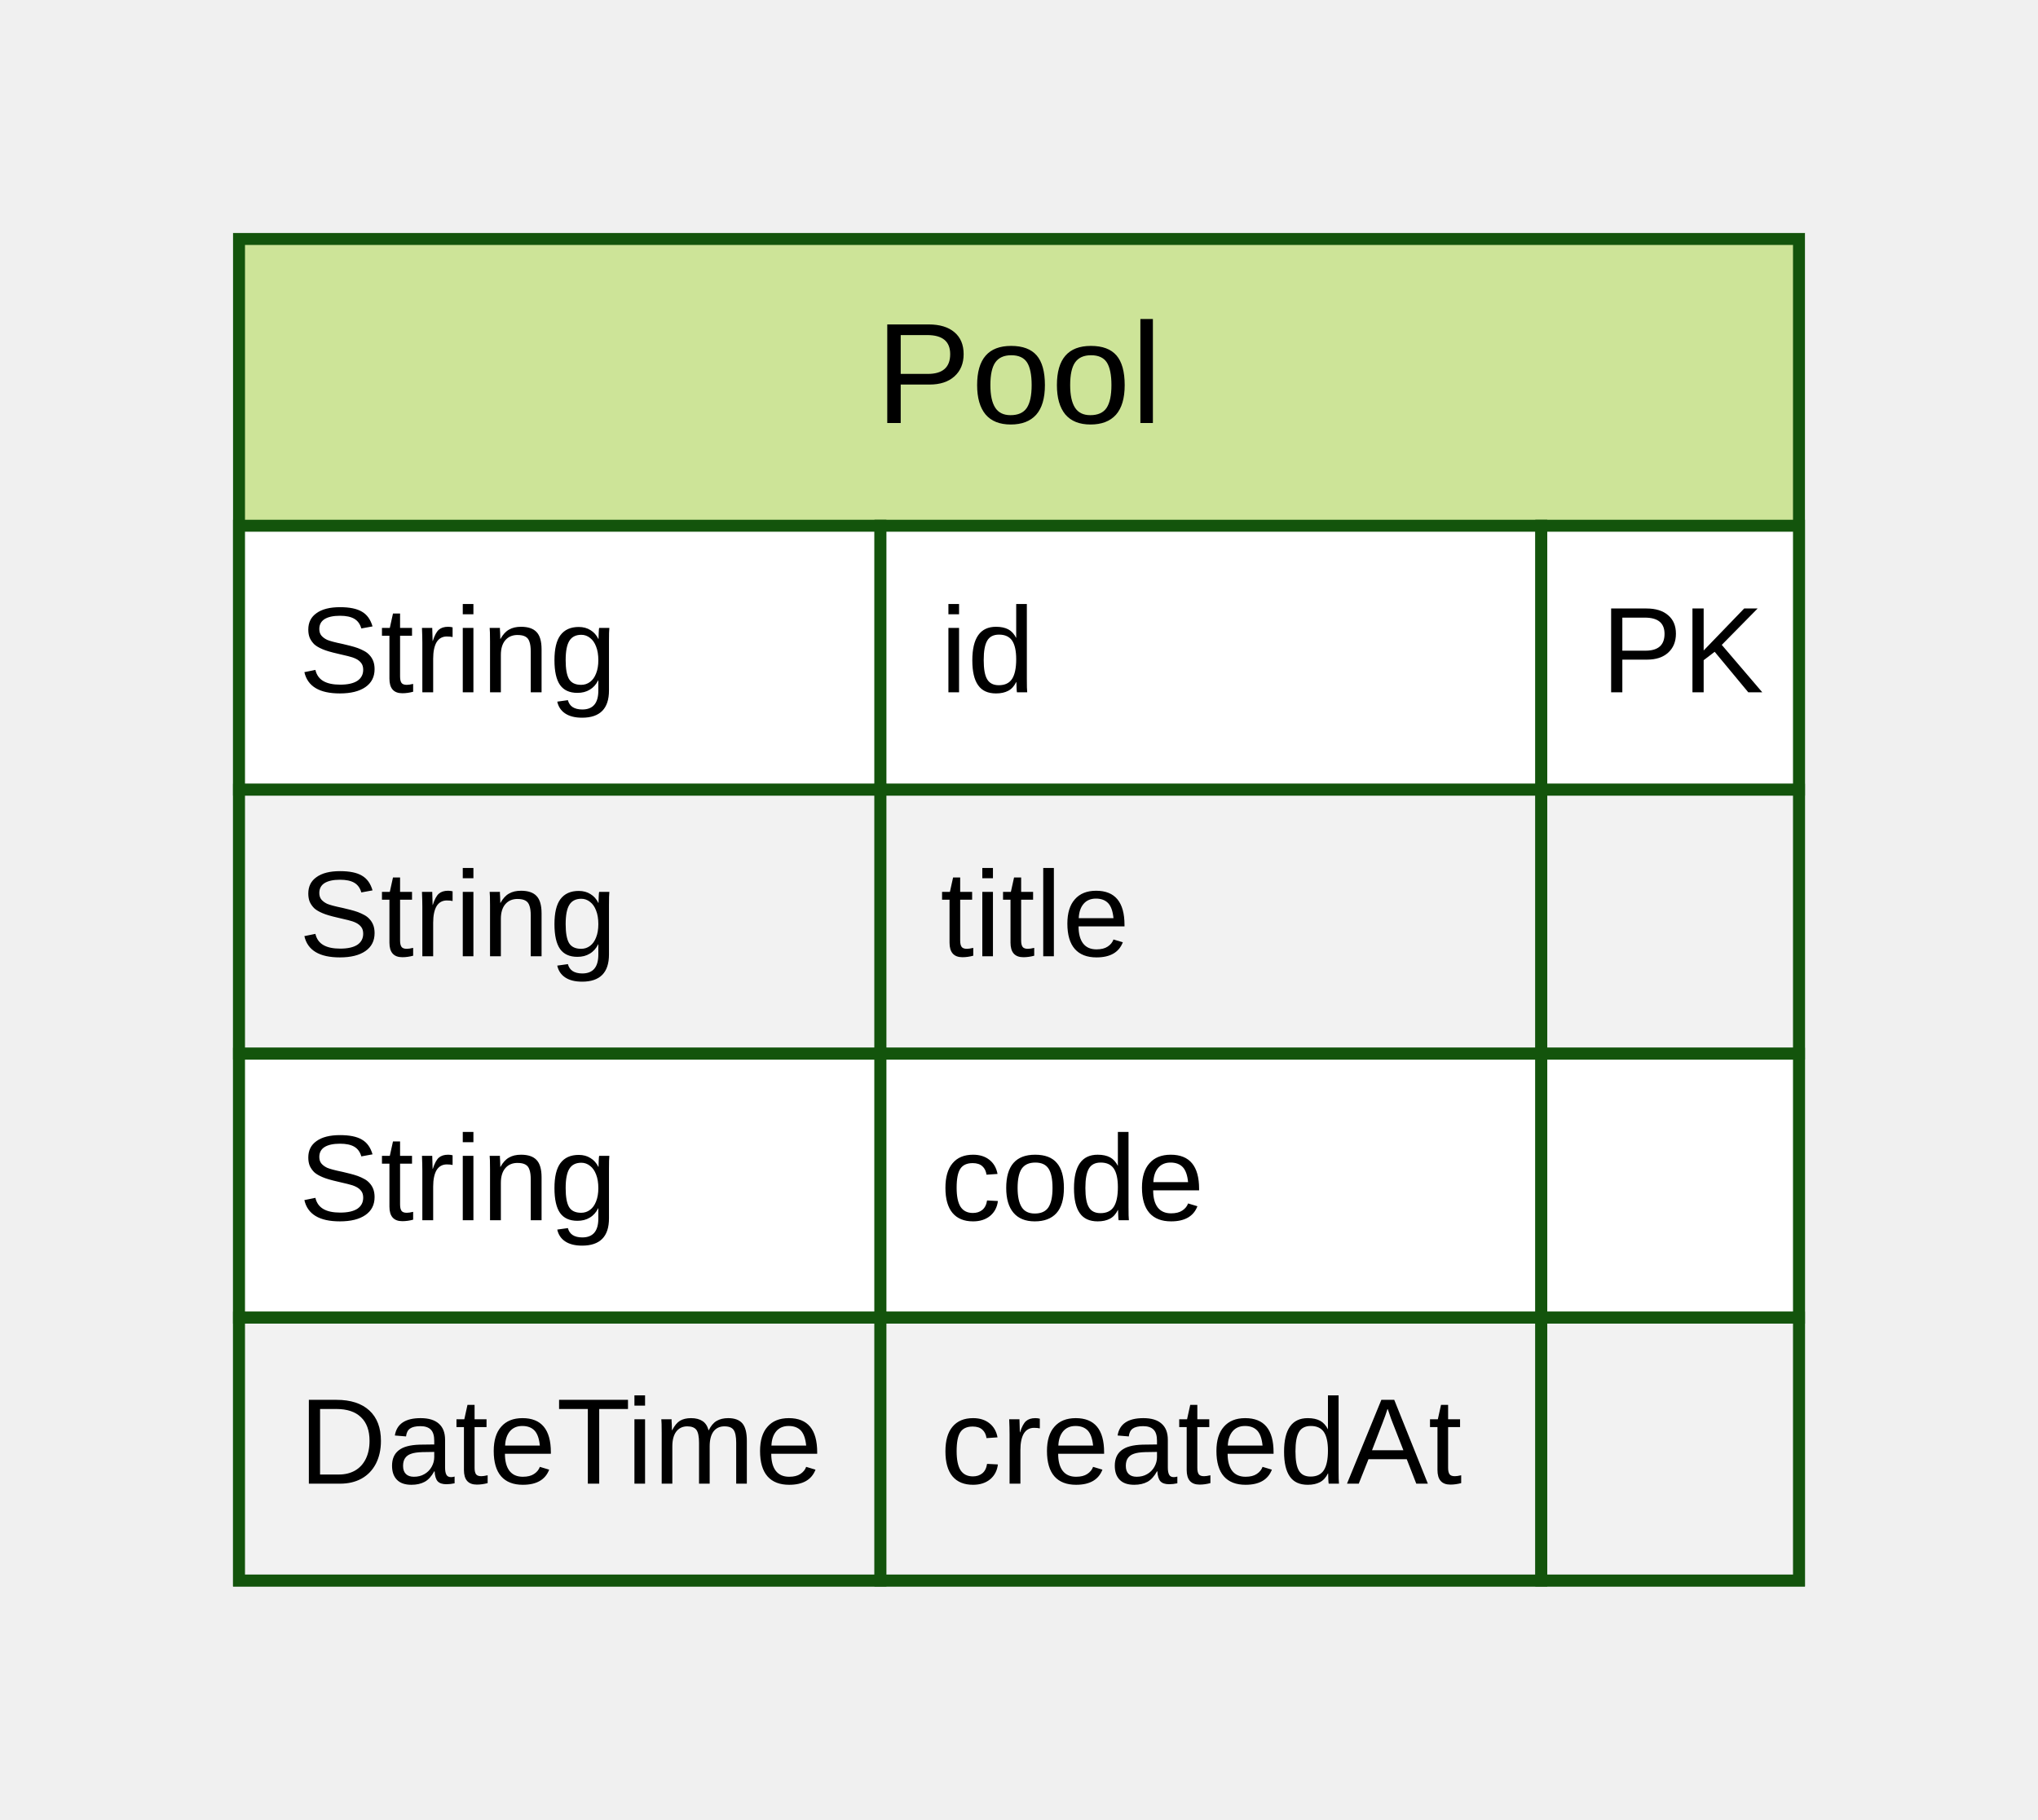
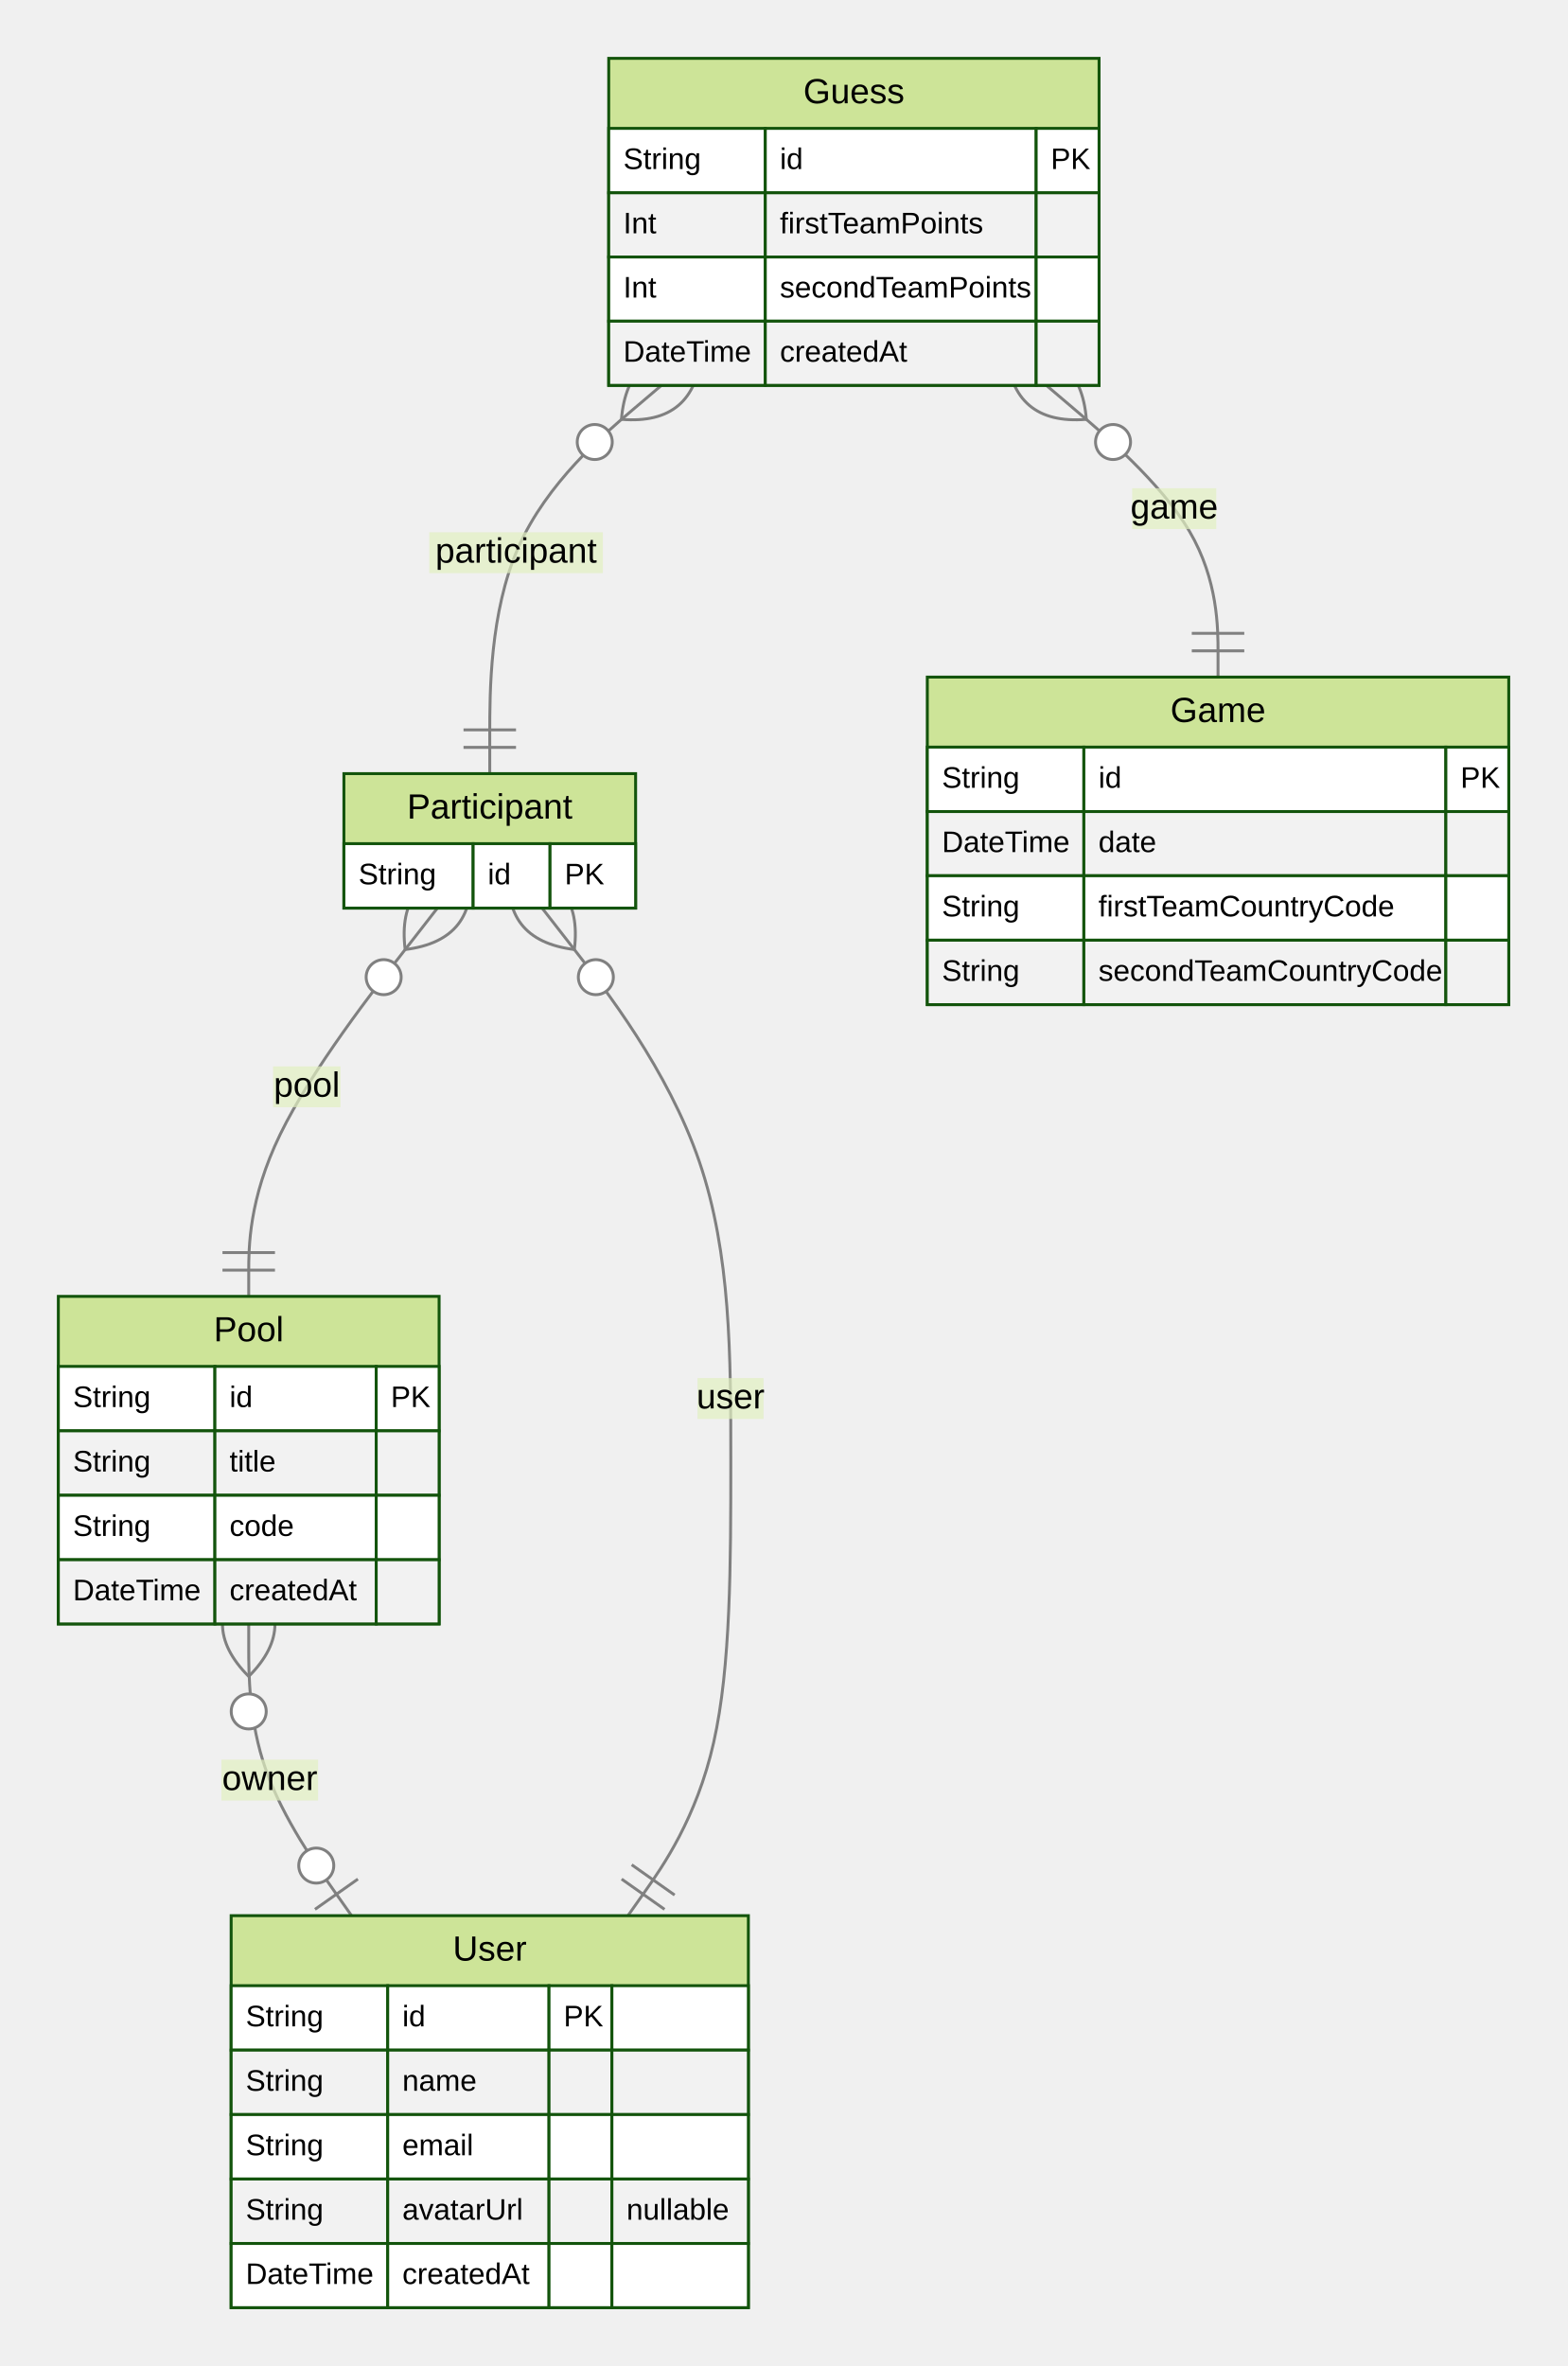
- <svg xmlns="http://www.w3.org/2000/svg" aria-roledescription="er" viewBox="0 0 170.531 152.275" style="max-width: 170.531px; background-color: white;" width="100%" id="mermaid-0">
+ <svg xmlns="http://www.w3.org/2000/svg" aria-roledescription="er" viewBox="0 0 537.227 811.01" style="max-width: 537.227px; background-color: white;" width="100%" id="mermaid-0">
  <style>#mermaid-0{font-family:"trebuchet ms",verdana,arial,sans-serif;font-size:16px;fill:#000000;}#mermaid-0 .error-icon{fill:#552222;}#mermaid-0 .error-text{fill:#552222;stroke:#552222;}#mermaid-0 .edge-thickness-normal{stroke-width:2px;}#mermaid-0 .edge-thickness-thick{stroke-width:3.5px;}#mermaid-0 .edge-pattern-solid{stroke-dasharray:0;}#mermaid-0 .edge-pattern-dashed{stroke-dasharray:3;}#mermaid-0 .edge-pattern-dotted{stroke-dasharray:2;}#mermaid-0 .marker{fill:#000000;stroke:#000000;}#mermaid-0 .marker.cross{stroke:#000000;}#mermaid-0 svg{font-family:"trebuchet ms",verdana,arial,sans-serif;font-size:16px;}#mermaid-0 .entityBox{fill:#cde498;stroke:#13540c;}#mermaid-0 .attributeBoxOdd{fill:#ffffff;stroke:#13540c;}#mermaid-0 .attributeBoxEven{fill:#f2f2f2;stroke:#13540c;}#mermaid-0 .relationshipLabelBox{fill:hsl(78.158, 58.462%, 84.51%);opacity:0.7;background-color:hsl(78.158, 58.462%, 84.51%);}#mermaid-0 .relationshipLabelBox rect{opacity:0.5;}#mermaid-0 .relationshipLine{stroke:#000000;}#mermaid-0 .entityTitleText{text-anchor:middle;font-size:18px;fill:#000000;}#mermaid-0 :root{--mermaid-font-family:"trebuchet ms",verdana,arial,sans-serif;}</style>
  <g />
  <defs>
    <marker orient="auto" markerHeight="18" markerWidth="18" refY="9" refX="0" id="ONLY_ONE_START">
      <path d="M9,0 L9,18 M15,0 L15,18" fill="none" stroke="gray" />
    </marker>
  </defs>
  <defs>
    <marker orient="auto" markerHeight="18" markerWidth="18" refY="9" refX="18" id="ONLY_ONE_END">
      <path d="M3,0 L3,18 M9,0 L9,18" fill="none" stroke="gray" />
    </marker>
  </defs>
  <defs>
    <marker orient="auto" markerHeight="18" markerWidth="30" refY="9" refX="0" id="ZERO_OR_ONE_START">
      <circle r="6" cy="9" cx="21" fill="white" stroke="gray" />
      <path d="M9,0 L9,18" fill="none" stroke="gray" />
    </marker>
  </defs>
  <defs>
    <marker orient="auto" markerHeight="18" markerWidth="30" refY="9" refX="30" id="ZERO_OR_ONE_END">
      <circle r="6" cy="9" cx="9" fill="white" stroke="gray" />
      <path d="M21,0 L21,18" fill="none" stroke="gray" />
    </marker>
  </defs>
  <defs>
    <marker orient="auto" markerHeight="36" markerWidth="45" refY="18" refX="18" id="ONE_OR_MORE_START">
      <path d="M0,18 Q 18,0 36,18 Q 18,36 0,18 M42,9 L42,27" fill="none" stroke="gray" />
    </marker>
  </defs>
  <defs>
    <marker orient="auto" markerHeight="36" markerWidth="45" refY="18" refX="27" id="ONE_OR_MORE_END">
      <path d="M3,9 L3,27 M9,18 Q27,0 45,18 Q27,36 9,18" fill="none" stroke="gray" />
    </marker>
  </defs>
  <defs>
    <marker orient="auto" markerHeight="36" markerWidth="57" refY="18" refX="18" id="ZERO_OR_MORE_START">
      <circle r="6" cy="18" cx="48" fill="white" stroke="gray" />
      <path d="M0,18 Q18,0 36,18 Q18,36 0,18" fill="none" stroke="gray" />
    </marker>
  </defs>
  <defs>
    <marker orient="auto" markerHeight="36" markerWidth="57" refY="18" refX="39" id="ZERO_OR_MORE_END">
      <circle r="6" cy="18" cx="9" fill="white" stroke="gray" />
      <path d="M21,18 Q39,0 57,18 Q39,36 21,18" fill="none" stroke="gray" />
    </marker>
  </defs>
-   <g transform="translate(20,20 )" id="entity-Pool-76d9b429-3bb7-467e-bcbe-b3482aa5e015">
+   <path style="stroke: gray; fill: none;" marker-start="url(#ZERO_OR_MORE_START)" marker-end="url(#ZERO_OR_ONE_END)" d="M85.266,556.643L85.266,564.976C85.266,573.309,85.266,589.976,91.142,606.643C97.018,623.309,108.771,639.976,114.647,648.309L120.523,656.643" class="er relationshipLine" />
+   <path style="stroke: gray; fill: none;" marker-start="url(#ZERO_OR_MORE_START)" marker-end="url(#ONLY_ONE_END)" d="M185.841,311.275L196.622,325.124C207.404,338.973,228.968,366.67,239.749,398.208C250.531,429.746,250.531,465.126,250.531,500.505C250.531,535.884,250.531,571.263,244.655,597.286C238.779,623.309,227.026,639.976,221.15,648.309L215.273,656.643" class="er relationshipLine" />
+   <path style="stroke: gray; fill: none;" marker-start="url(#ZERO_OR_MORE_START)" marker-end="url(#ONLY_ONE_END)" d="M149.956,311.275L139.174,325.124C128.393,338.973,106.829,366.67,96.047,388.852C85.266,411.034,85.266,427.701,85.266,436.034L85.266,444.367" class="er relationshipLine" />
+   <path style="stroke: gray; fill: none;" marker-start="url(#ZERO_OR_MORE_START)" marker-end="url(#ONLY_ONE_END)" d="M226.756,132.092L216.946,140.425C207.137,148.758,187.518,165.425,177.708,187.607C167.898,209.789,167.898,237.486,167.898,251.335L167.898,265.184" class="er relationshipLine" />
+   <path style="stroke: gray; fill: none;" marker-start="url(#ZERO_OR_MORE_START)" marker-end="url(#ONLY_ONE_END)" d="M358.705,132.092L368.515,140.425C378.324,148.758,397.943,165.425,407.753,182.092C417.562,198.758,417.562,215.425,417.562,223.758L417.562,232.092" class="er relationshipLine" />
+   <g transform="translate(20,444.3672 )" id="entity-Pool-0e1534a6-82c4-4bcc-8696-cc8c69fe1ac4">
    <rect height="112.275" width="130.531" y="0" x="0" class="er entityBox" />
-     <text style="dominant-baseline: middle; text-anchor: middle; font-size: 12px;" transform="translate(65.26562,12)" y="0" x="0" id="text-entity-Pool-76d9b429-3bb7-467e-bcbe-b3482aa5e015" class="er entityLabel">Pool</text>
-     <rect height="22.092" width="53.672" y="24" x="0" class="er attributeBoxOdd" />
-     <text style="dominant-baseline: middle; font-size: 10.2px;" transform="translate(5,35.0459)" y="0" x="0" id="text-entity-Pool-76d9b429-3bb7-467e-bcbe-b3482aa5e015-attr-1-type" class="er entityLabel">String</text>
+     <text style="dominant-baseline: middle; text-anchor: middle; font-size: 12px;" transform="translate(65.26562,12)" y="0" x="0" id="text-entity-Pool-0e1534a6-82c4-4bcc-8696-cc8c69fe1ac4" class="er entityLabel">Pool</text>
+     <rect height="22.092" width="53.672" y="24" x="0" class="er attributeBoxOdd" />
+     <text style="dominant-baseline: middle; font-size: 10.2px;" transform="translate(5,35.0459)" y="0" x="0" id="text-entity-Pool-0e1534a6-82c4-4bcc-8696-cc8c69fe1ac4-attr-1-type" class="er entityLabel">String</text>
    <rect height="22.092" width="55.297" y="24" x="53.672" class="er attributeBoxOdd" />
-     <text style="dominant-baseline: middle; font-size: 10.2px;" transform="translate(58.67188,35.0459)" y="0" x="0" id="text-entity-Pool-76d9b429-3bb7-467e-bcbe-b3482aa5e015-attr-1-name" class="er entityLabel">id</text>
+     <text style="dominant-baseline: middle; font-size: 10.2px;" transform="translate(58.67188,35.0459)" y="0" x="0" id="text-entity-Pool-0e1534a6-82c4-4bcc-8696-cc8c69fe1ac4-attr-1-name" class="er entityLabel">id</text>
    <rect height="22.092" width="21.562" y="24" x="108.969" class="er attributeBoxOdd" />
-     <text style="dominant-baseline: middle; font-size: 10.2px;" transform="translate(113.9688,35.0459)" y="0" x="0" id="text-entity-Pool-76d9b429-3bb7-467e-bcbe-b3482aa5e015-attr-1-key" class="er entityLabel">PK</text>
+     <text style="dominant-baseline: middle; font-size: 10.2px;" transform="translate(113.9688,35.0459)" y="0" x="0" id="text-entity-Pool-0e1534a6-82c4-4bcc-8696-cc8c69fe1ac4-attr-1-key" class="er entityLabel">PK</text>
    <rect height="22.092" width="53.672" y="46.092" x="0" class="er attributeBoxEven" />
-     <text style="dominant-baseline: middle; font-size: 10.2px;" transform="translate(5,57.1377)" y="0" x="0" id="text-entity-Pool-76d9b429-3bb7-467e-bcbe-b3482aa5e015-attr-2-type" class="er entityLabel">String</text>
+     <text style="dominant-baseline: middle; font-size: 10.2px;" transform="translate(5,57.1377)" y="0" x="0" id="text-entity-Pool-0e1534a6-82c4-4bcc-8696-cc8c69fe1ac4-attr-2-type" class="er entityLabel">String</text>
    <rect height="22.092" width="55.297" y="46.092" x="53.672" class="er attributeBoxEven" />
-     <text style="dominant-baseline: middle; font-size: 10.2px;" transform="translate(58.67188,57.1377)" y="0" x="0" id="text-entity-Pool-76d9b429-3bb7-467e-bcbe-b3482aa5e015-attr-2-name" class="er entityLabel">title</text>
+     <text style="dominant-baseline: middle; font-size: 10.2px;" transform="translate(58.67188,57.1377)" y="0" x="0" id="text-entity-Pool-0e1534a6-82c4-4bcc-8696-cc8c69fe1ac4-attr-2-name" class="er entityLabel">title</text>
    <rect height="22.092" width="21.562" y="46.092" x="108.969" class="er attributeBoxEven" />
-     <text style="dominant-baseline: middle; font-size: 10.2px;" transform="translate(113.9688,57.1377)" y="0" x="0" id="text-entity-Pool-76d9b429-3bb7-467e-bcbe-b3482aa5e015-attr-2-key" class="er entityLabel" />
+     <text style="dominant-baseline: middle; font-size: 10.2px;" transform="translate(113.9688,57.1377)" y="0" x="0" id="text-entity-Pool-0e1534a6-82c4-4bcc-8696-cc8c69fe1ac4-attr-2-key" class="er entityLabel" />
    <rect height="22.092" width="53.672" y="68.184" x="0" class="er attributeBoxOdd" />
-     <text style="dominant-baseline: middle; font-size: 10.2px;" transform="translate(5,79.22949)" y="0" x="0" id="text-entity-Pool-76d9b429-3bb7-467e-bcbe-b3482aa5e015-attr-3-type" class="er entityLabel">String</text>
+     <text style="dominant-baseline: middle; font-size: 10.2px;" transform="translate(5,79.22949)" y="0" x="0" id="text-entity-Pool-0e1534a6-82c4-4bcc-8696-cc8c69fe1ac4-attr-3-type" class="er entityLabel">String</text>
    <rect height="22.092" width="55.297" y="68.184" x="53.672" class="er attributeBoxOdd" />
-     <text style="dominant-baseline: middle; font-size: 10.2px;" transform="translate(58.67188,79.22949)" y="0" x="0" id="text-entity-Pool-76d9b429-3bb7-467e-bcbe-b3482aa5e015-attr-3-name" class="er entityLabel">code</text>
+     <text style="dominant-baseline: middle; font-size: 10.2px;" transform="translate(58.67188,79.22949)" y="0" x="0" id="text-entity-Pool-0e1534a6-82c4-4bcc-8696-cc8c69fe1ac4-attr-3-name" class="er entityLabel">code</text>
    <rect height="22.092" width="21.562" y="68.184" x="108.969" class="er attributeBoxOdd" />
-     <text style="dominant-baseline: middle; font-size: 10.2px;" transform="translate(113.9688,79.22949)" y="0" x="0" id="text-entity-Pool-76d9b429-3bb7-467e-bcbe-b3482aa5e015-attr-3-key" class="er entityLabel" />
+     <text style="dominant-baseline: middle; font-size: 10.2px;" transform="translate(113.9688,79.22949)" y="0" x="0" id="text-entity-Pool-0e1534a6-82c4-4bcc-8696-cc8c69fe1ac4-attr-3-key" class="er entityLabel" />
    <rect height="22" width="53.672" y="90.275" x="0" class="er attributeBoxEven" />
-     <text style="dominant-baseline: middle; font-size: 10.2px;" transform="translate(5,101.2754)" y="0" x="0" id="text-entity-Pool-76d9b429-3bb7-467e-bcbe-b3482aa5e015-attr-4-type" class="er entityLabel">DateTime</text>
+     <text style="dominant-baseline: middle; font-size: 10.2px;" transform="translate(5,101.2754)" y="0" x="0" id="text-entity-Pool-0e1534a6-82c4-4bcc-8696-cc8c69fe1ac4-attr-4-type" class="er entityLabel">DateTime</text>
    <rect height="22" width="55.297" y="90.275" x="53.672" class="er attributeBoxEven" />
-     <text style="dominant-baseline: middle; font-size: 10.2px;" transform="translate(58.67188,101.2754)" y="0" x="0" id="text-entity-Pool-76d9b429-3bb7-467e-bcbe-b3482aa5e015-attr-4-name" class="er entityLabel">createdAt</text>
+     <text style="dominant-baseline: middle; font-size: 10.2px;" transform="translate(58.67188,101.2754)" y="0" x="0" id="text-entity-Pool-0e1534a6-82c4-4bcc-8696-cc8c69fe1ac4-attr-4-name" class="er entityLabel">createdAt</text>
    <rect height="22" width="21.562" y="90.275" x="108.969" class="er attributeBoxEven" />
-     <text style="dominant-baseline: middle; font-size: 10.2px;" transform="translate(113.9688,101.2754)" y="0" x="0" id="text-entity-Pool-76d9b429-3bb7-467e-bcbe-b3482aa5e015-attr-4-key" class="er entityLabel" />
-   </g>
+     <text style="dominant-baseline: middle; font-size: 10.2px;" transform="translate(113.9688,101.2754)" y="0" x="0" id="text-entity-Pool-0e1534a6-82c4-4bcc-8696-cc8c69fe1ac4-attr-4-key" class="er entityLabel" />
+   </g>
+   <g transform="translate(117.8984,265.1836 )" id="entity-Participant-d98e3788-6784-4c80-a878-96e4d1bb63d0">
+     <rect height="46.092" width="100" y="0" x="0" class="er entityBox" />
+     <text style="dominant-baseline: middle; text-anchor: middle; font-size: 12px;" transform="translate(50,12)" y="0" x="0" id="text-entity-Participant-d98e3788-6784-4c80-a878-96e4d1bb63d0" class="er entityLabel">Participant</text>
+     <rect height="22.092" width="44.302" y="24" x="0" class="er attributeBoxOdd" />
+     <text style="dominant-baseline: middle; font-size: 10.2px;" transform="translate(5,35.0459)" y="0" x="0" id="text-entity-Participant-d98e3788-6784-4c80-a878-96e4d1bb63d0-attr-1-type" class="er entityLabel">String</text>
+     <rect height="22.092" width="26.365" y="24" x="44.302" class="er attributeBoxOdd" />
+     <text style="dominant-baseline: middle; font-size: 10.2px;" transform="translate(49.30208,35.0459)" y="0" x="0" id="text-entity-Participant-d98e3788-6784-4c80-a878-96e4d1bb63d0-attr-1-name" class="er entityLabel">id</text>
+     <rect height="22.092" width="29.333" y="24" x="70.667" class="er attributeBoxOdd" />
+     <text style="dominant-baseline: middle; font-size: 10.2px;" transform="translate(75.66667,35.0459)" y="0" x="0" id="text-entity-Participant-d98e3788-6784-4c80-a878-96e4d1bb63d0-attr-1-key" class="er entityLabel">PK</text>
+   </g>
+   <g transform="translate(79.24219,656.6426 )" id="entity-User-1d8a5923-bd04-4549-8a58-7a7f94c5834d">
+     <rect height="134.367" width="177.312" y="0" x="0" class="er entityBox" />
+     <text style="dominant-baseline: middle; text-anchor: middle; font-size: 12px;" transform="translate(88.65625,12)" y="0" x="0" id="text-entity-User-1d8a5923-bd04-4549-8a58-7a7f94c5834d" class="er entityLabel">User</text>
+     <rect height="22.092" width="53.672" y="24" x="0" class="er attributeBoxOdd" />
+     <text style="dominant-baseline: middle; font-size: 10.2px;" transform="translate(5,35.0459)" y="0" x="0" id="text-entity-User-1d8a5923-bd04-4549-8a58-7a7f94c5834d-attr-1-type" class="er entityLabel">String</text>
+     <rect height="22.092" width="55.297" y="24" x="53.672" class="er attributeBoxOdd" />
+     <text style="dominant-baseline: middle; font-size: 10.2px;" transform="translate(58.67188,35.0459)" y="0" x="0" id="text-entity-User-1d8a5923-bd04-4549-8a58-7a7f94c5834d-attr-1-name" class="er entityLabel">id</text>
+     <rect height="22.092" width="21.562" y="24" x="108.969" class="er attributeBoxOdd" />
+     <text style="dominant-baseline: middle; font-size: 10.2px;" transform="translate(113.9688,35.0459)" y="0" x="0" id="text-entity-User-1d8a5923-bd04-4549-8a58-7a7f94c5834d-attr-1-key" class="er entityLabel">PK</text>
+     <rect height="22.092" width="46.781" y="24" x="130.531" class="er attributeBoxOdd" />
+     <text style="dominant-baseline: middle; font-size: 10.2px;" transform="translate(135.5312,35.0459)" y="0" x="0" id="text-entity-User-1d8a5923-bd04-4549-8a58-7a7f94c5834d-attr-1-comment" class="er entityLabel" />
+     <rect height="22.092" width="53.672" y="46.092" x="0" class="er attributeBoxEven" />
+     <text style="dominant-baseline: middle; font-size: 10.2px;" transform="translate(5,57.1377)" y="0" x="0" id="text-entity-User-1d8a5923-bd04-4549-8a58-7a7f94c5834d-attr-2-type" class="er entityLabel">String</text>
+     <rect height="22.092" width="55.297" y="46.092" x="53.672" class="er attributeBoxEven" />
+     <text style="dominant-baseline: middle; font-size: 10.2px;" transform="translate(58.67188,57.1377)" y="0" x="0" id="text-entity-User-1d8a5923-bd04-4549-8a58-7a7f94c5834d-attr-2-name" class="er entityLabel">name</text>
+     <rect height="22.092" width="21.562" y="46.092" x="108.969" class="er attributeBoxEven" />
+     <text style="dominant-baseline: middle; font-size: 10.2px;" transform="translate(113.9688,57.1377)" y="0" x="0" id="text-entity-User-1d8a5923-bd04-4549-8a58-7a7f94c5834d-attr-2-key" class="er entityLabel" />
+     <rect height="22.092" width="46.781" y="46.092" x="130.531" class="er attributeBoxEven" />
+     <text style="dominant-baseline: middle; font-size: 10.2px;" transform="translate(135.5312,57.1377)" y="0" x="0" id="text-entity-User-1d8a5923-bd04-4549-8a58-7a7f94c5834d-attr-2-comment" class="er entityLabel" />
+     <rect height="22.092" width="53.672" y="68.184" x="0" class="er attributeBoxOdd" />
+     <text style="dominant-baseline: middle; font-size: 10.2px;" transform="translate(5,79.22949)" y="0" x="0" id="text-entity-User-1d8a5923-bd04-4549-8a58-7a7f94c5834d-attr-3-type" class="er entityLabel">String</text>
+     <rect height="22.092" width="55.297" y="68.184" x="53.672" class="er attributeBoxOdd" />
+     <text style="dominant-baseline: middle; font-size: 10.2px;" transform="translate(58.67188,79.22949)" y="0" x="0" id="text-entity-User-1d8a5923-bd04-4549-8a58-7a7f94c5834d-attr-3-name" class="er entityLabel">email</text>
+     <rect height="22.092" width="21.562" y="68.184" x="108.969" class="er attributeBoxOdd" />
+     <text style="dominant-baseline: middle; font-size: 10.2px;" transform="translate(113.9688,79.22949)" y="0" x="0" id="text-entity-User-1d8a5923-bd04-4549-8a58-7a7f94c5834d-attr-3-key" class="er entityLabel" />
+     <rect height="22.092" width="46.781" y="68.184" x="130.531" class="er attributeBoxOdd" />
+     <text style="dominant-baseline: middle; font-size: 10.2px;" transform="translate(135.5312,79.22949)" y="0" x="0" id="text-entity-User-1d8a5923-bd04-4549-8a58-7a7f94c5834d-attr-3-comment" class="er entityLabel" />
+     <rect height="22.092" width="53.672" y="90.275" x="0" class="er attributeBoxEven" />
+     <text style="dominant-baseline: middle; font-size: 10.2px;" transform="translate(5,101.3213)" y="0" x="0" id="text-entity-User-1d8a5923-bd04-4549-8a58-7a7f94c5834d-attr-4-type" class="er entityLabel">String</text>
+     <rect height="22.092" width="55.297" y="90.275" x="53.672" class="er attributeBoxEven" />
+     <text style="dominant-baseline: middle; font-size: 10.2px;" transform="translate(58.67188,101.3213)" y="0" x="0" id="text-entity-User-1d8a5923-bd04-4549-8a58-7a7f94c5834d-attr-4-name" class="er entityLabel">avatarUrl</text>
+     <rect height="22.092" width="21.562" y="90.275" x="108.969" class="er attributeBoxEven" />
+     <text style="dominant-baseline: middle; font-size: 10.2px;" transform="translate(113.9688,101.3213)" y="0" x="0" id="text-entity-User-1d8a5923-bd04-4549-8a58-7a7f94c5834d-attr-4-key" class="er entityLabel" />
+     <rect height="22.092" width="46.781" y="90.275" x="130.531" class="er attributeBoxEven" />
+     <text style="dominant-baseline: middle; font-size: 10.2px;" transform="translate(135.5312,101.3213)" y="0" x="0" id="text-entity-User-1d8a5923-bd04-4549-8a58-7a7f94c5834d-attr-4-comment" class="er entityLabel">nullable</text>
+     <rect height="22" width="53.672" y="112.367" x="0" class="er attributeBoxOdd" />
+     <text style="dominant-baseline: middle; font-size: 10.2px;" transform="translate(5,123.3672)" y="0" x="0" id="text-entity-User-1d8a5923-bd04-4549-8a58-7a7f94c5834d-attr-5-type" class="er entityLabel">DateTime</text>
+     <rect height="22" width="55.297" y="112.367" x="53.672" class="er attributeBoxOdd" />
+     <text style="dominant-baseline: middle; font-size: 10.2px;" transform="translate(58.67188,123.3672)" y="0" x="0" id="text-entity-User-1d8a5923-bd04-4549-8a58-7a7f94c5834d-attr-5-name" class="er entityLabel">createdAt</text>
+     <rect height="22" width="21.562" y="112.367" x="108.969" class="er attributeBoxOdd" />
+     <text style="dominant-baseline: middle; font-size: 10.2px;" transform="translate(113.9688,123.3672)" y="0" x="0" id="text-entity-User-1d8a5923-bd04-4549-8a58-7a7f94c5834d-attr-5-key" class="er entityLabel" />
+     <rect height="22" width="46.781" y="112.367" x="130.531" class="er attributeBoxOdd" />
+     <text style="dominant-baseline: middle; font-size: 10.2px;" transform="translate(135.5312,123.3672)" y="0" x="0" id="text-entity-User-1d8a5923-bd04-4549-8a58-7a7f94c5834d-attr-5-comment" class="er entityLabel" />
+   </g>
+   <g transform="translate(317.8984,232.0918 )" id="entity-Game-b57dc3f1-81f3-4032-80a1-015b0d136a2c">
+     <rect height="112.275" width="199.328" y="0" x="0" class="er entityBox" />
+     <text style="dominant-baseline: middle; text-anchor: middle; font-size: 12px;" transform="translate(99.66406,12)" y="0" x="0" id="text-entity-Game-b57dc3f1-81f3-4032-80a1-015b0d136a2c" class="er entityLabel">Game</text>
+     <rect height="22.092" width="53.672" y="24" x="0" class="er attributeBoxOdd" />
+     <text style="dominant-baseline: middle; font-size: 10.2px;" transform="translate(5,35.0459)" y="0" x="0" id="text-entity-Game-b57dc3f1-81f3-4032-80a1-015b0d136a2c-attr-1-type" class="er entityLabel">String</text>
+     <rect height="22.092" width="124.094" y="24" x="53.672" class="er attributeBoxOdd" />
+     <text style="dominant-baseline: middle; font-size: 10.2px;" transform="translate(58.67188,35.0459)" y="0" x="0" id="text-entity-Game-b57dc3f1-81f3-4032-80a1-015b0d136a2c-attr-1-name" class="er entityLabel">id</text>
+     <rect height="22.092" width="21.562" y="24" x="177.766" class="er attributeBoxOdd" />
+     <text style="dominant-baseline: middle; font-size: 10.2px;" transform="translate(182.7656,35.0459)" y="0" x="0" id="text-entity-Game-b57dc3f1-81f3-4032-80a1-015b0d136a2c-attr-1-key" class="er entityLabel">PK</text>
+     <rect height="22" width="53.672" y="46.092" x="0" class="er attributeBoxEven" />
+     <text style="dominant-baseline: middle; font-size: 10.2px;" transform="translate(5,57.0918)" y="0" x="0" id="text-entity-Game-b57dc3f1-81f3-4032-80a1-015b0d136a2c-attr-2-type" class="er entityLabel">DateTime</text>
+     <rect height="22" width="124.094" y="46.092" x="53.672" class="er attributeBoxEven" />
+     <text style="dominant-baseline: middle; font-size: 10.2px;" transform="translate(58.67188,57.0918)" y="0" x="0" id="text-entity-Game-b57dc3f1-81f3-4032-80a1-015b0d136a2c-attr-2-name" class="er entityLabel">date</text>
+     <rect height="22" width="21.562" y="46.092" x="177.766" class="er attributeBoxEven" />
+     <text style="dominant-baseline: middle; font-size: 10.2px;" transform="translate(182.7656,57.0918)" y="0" x="0" id="text-entity-Game-b57dc3f1-81f3-4032-80a1-015b0d136a2c-attr-2-key" class="er entityLabel" />
+     <rect height="22.092" width="53.672" y="68.092" x="0" class="er attributeBoxOdd" />
+     <text style="dominant-baseline: middle; font-size: 10.2px;" transform="translate(5,79.1377)" y="0" x="0" id="text-entity-Game-b57dc3f1-81f3-4032-80a1-015b0d136a2c-attr-3-type" class="er entityLabel">String</text>
+     <rect height="22.092" width="124.094" y="68.092" x="53.672" class="er attributeBoxOdd" />
+     <text style="dominant-baseline: middle; font-size: 10.2px;" transform="translate(58.67188,79.1377)" y="0" x="0" id="text-entity-Game-b57dc3f1-81f3-4032-80a1-015b0d136a2c-attr-3-name" class="er entityLabel">firstTeamCountryCode</text>
+     <rect height="22.092" width="21.562" y="68.092" x="177.766" class="er attributeBoxOdd" />
+     <text style="dominant-baseline: middle; font-size: 10.2px;" transform="translate(182.7656,79.1377)" y="0" x="0" id="text-entity-Game-b57dc3f1-81f3-4032-80a1-015b0d136a2c-attr-3-key" class="er entityLabel" />
+     <rect height="22.092" width="53.672" y="90.184" x="0" class="er attributeBoxEven" />
+     <text style="dominant-baseline: middle; font-size: 10.2px;" transform="translate(5,101.2295)" y="0" x="0" id="text-entity-Game-b57dc3f1-81f3-4032-80a1-015b0d136a2c-attr-4-type" class="er entityLabel">String</text>
+     <rect height="22.092" width="124.094" y="90.184" x="53.672" class="er attributeBoxEven" />
+     <text style="dominant-baseline: middle; font-size: 10.2px;" transform="translate(58.67188,101.2295)" y="0" x="0" id="text-entity-Game-b57dc3f1-81f3-4032-80a1-015b0d136a2c-attr-4-name" class="er entityLabel">secondTeamCountryCode</text>
+     <rect height="22.092" width="21.562" y="90.184" x="177.766" class="er attributeBoxEven" />
+     <text style="dominant-baseline: middle; font-size: 10.2px;" transform="translate(182.7656,101.2295)" y="0" x="0" id="text-entity-Game-b57dc3f1-81f3-4032-80a1-015b0d136a2c-attr-4-key" class="er entityLabel" />
+   </g>
+   <g transform="translate(208.6836,20 )" id="entity-Guess-b7c9dbde-867c-4d27-b093-4b850bcb5f2f">
+     <rect height="112.092" width="168.094" y="0" x="0" class="er entityBox" />
+     <text style="dominant-baseline: middle; text-anchor: middle; font-size: 12px;" transform="translate(84.04688,12)" y="0" x="0" id="text-entity-Guess-b7c9dbde-867c-4d27-b093-4b850bcb5f2f" class="er entityLabel">Guess</text>
+     <rect height="22.092" width="53.672" y="24" x="0" class="er attributeBoxOdd" />
+     <text style="dominant-baseline: middle; font-size: 10.2px;" transform="translate(5,35.0459)" y="0" x="0" id="text-entity-Guess-b7c9dbde-867c-4d27-b093-4b850bcb5f2f-attr-1-type" class="er entityLabel">String</text>
+     <rect height="22.092" width="92.859" y="24" x="53.672" class="er attributeBoxOdd" />
+     <text style="dominant-baseline: middle; font-size: 10.2px;" transform="translate(58.67188,35.0459)" y="0" x="0" id="text-entity-Guess-b7c9dbde-867c-4d27-b093-4b850bcb5f2f-attr-1-name" class="er entityLabel">id</text>
+     <rect height="22.092" width="21.562" y="24" x="146.531" class="er attributeBoxOdd" />
+     <text style="dominant-baseline: middle; font-size: 10.2px;" transform="translate(151.5312,35.0459)" y="0" x="0" id="text-entity-Guess-b7c9dbde-867c-4d27-b093-4b850bcb5f2f-attr-1-key" class="er entityLabel">PK</text>
+     <rect height="22" width="53.672" y="46.092" x="0" class="er attributeBoxEven" />
+     <text style="dominant-baseline: middle; font-size: 10.2px;" transform="translate(5,57.0918)" y="0" x="0" id="text-entity-Guess-b7c9dbde-867c-4d27-b093-4b850bcb5f2f-attr-2-type" class="er entityLabel">Int</text>
+     <rect height="22" width="92.859" y="46.092" x="53.672" class="er attributeBoxEven" />
+     <text style="dominant-baseline: middle; font-size: 10.2px;" transform="translate(58.67188,57.0918)" y="0" x="0" id="text-entity-Guess-b7c9dbde-867c-4d27-b093-4b850bcb5f2f-attr-2-name" class="er entityLabel">firstTeamPoints</text>
+     <rect height="22" width="21.562" y="46.092" x="146.531" class="er attributeBoxEven" />
+     <text style="dominant-baseline: middle; font-size: 10.2px;" transform="translate(151.5312,57.0918)" y="0" x="0" id="text-entity-Guess-b7c9dbde-867c-4d27-b093-4b850bcb5f2f-attr-2-key" class="er entityLabel" />
+     <rect height="22" width="53.672" y="68.092" x="0" class="er attributeBoxOdd" />
+     <text style="dominant-baseline: middle; font-size: 10.2px;" transform="translate(5,79.0918)" y="0" x="0" id="text-entity-Guess-b7c9dbde-867c-4d27-b093-4b850bcb5f2f-attr-3-type" class="er entityLabel">Int</text>
+     <rect height="22" width="92.859" y="68.092" x="53.672" class="er attributeBoxOdd" />
+     <text style="dominant-baseline: middle; font-size: 10.2px;" transform="translate(58.67188,79.0918)" y="0" x="0" id="text-entity-Guess-b7c9dbde-867c-4d27-b093-4b850bcb5f2f-attr-3-name" class="er entityLabel">secondTeamPoints</text>
+     <rect height="22" width="21.562" y="68.092" x="146.531" class="er attributeBoxOdd" />
+     <text style="dominant-baseline: middle; font-size: 10.2px;" transform="translate(151.5312,79.0918)" y="0" x="0" id="text-entity-Guess-b7c9dbde-867c-4d27-b093-4b850bcb5f2f-attr-3-key" class="er entityLabel" />
+     <rect height="22" width="53.672" y="90.092" x="0" class="er attributeBoxEven" />
+     <text style="dominant-baseline: middle; font-size: 10.2px;" transform="translate(5,101.0918)" y="0" x="0" id="text-entity-Guess-b7c9dbde-867c-4d27-b093-4b850bcb5f2f-attr-4-type" class="er entityLabel">DateTime</text>
+     <rect height="22" width="92.859" y="90.092" x="53.672" class="er attributeBoxEven" />
+     <text style="dominant-baseline: middle; font-size: 10.2px;" transform="translate(58.67188,101.0918)" y="0" x="0" id="text-entity-Guess-b7c9dbde-867c-4d27-b093-4b850bcb5f2f-attr-4-name" class="er entityLabel">createdAt</text>
+     <rect height="22" width="21.562" y="90.092" x="146.531" class="er attributeBoxEven" />
+     <text style="dominant-baseline: middle; font-size: 10.2px;" transform="translate(151.5312,101.0918)" y="0" x="0" id="text-entity-Guess-b7c9dbde-867c-4d27-b093-4b850bcb5f2f-attr-4-key" class="er entityLabel" />
+   </g>
+   <rect height="14" width="33.141" y="603.179" x="75.904" class="er relationshipLabelBox" />
+   <text style="text-anchor: middle; dominant-baseline: middle; font-size: 12px;" y="610.179" x="92.474" id="rel1" class="er relationshipLabel">owner</text>
+   <rect height="14" width="22.625" y="472.382" x="239.133" class="er relationshipLabelBox" />
+   <text style="text-anchor: middle; dominant-baseline: middle; font-size: 12px;" y="479.382" x="250.446" id="rel2" class="er relationshipLabel">user</text>
+   <rect height="14" width="23.109" y="365.523" x="93.618" class="er relationshipLabelBox" />
+   <text style="text-anchor: middle; dominant-baseline: middle; font-size: 12px;" y="372.523" x="105.172" id="rel3" class="er relationshipLabel">pool</text>
+   <rect height="14" width="59.516" y="182.456" x="147.16" class="er relationshipLabelBox" />
+   <text style="text-anchor: middle; dominant-baseline: middle; font-size: 12px;" y="189.456" x="176.918" id="rel4" class="er relationshipLabel">participant</text>
+   <rect height="14" width="28.844" y="167.358" x="388.125" class="er relationshipLabelBox" />
+   <text style="text-anchor: middle; dominant-baseline: middle; font-size: 12px;" y="174.358" x="402.546" id="rel5" class="er relationshipLabel">game</text>
</svg>
